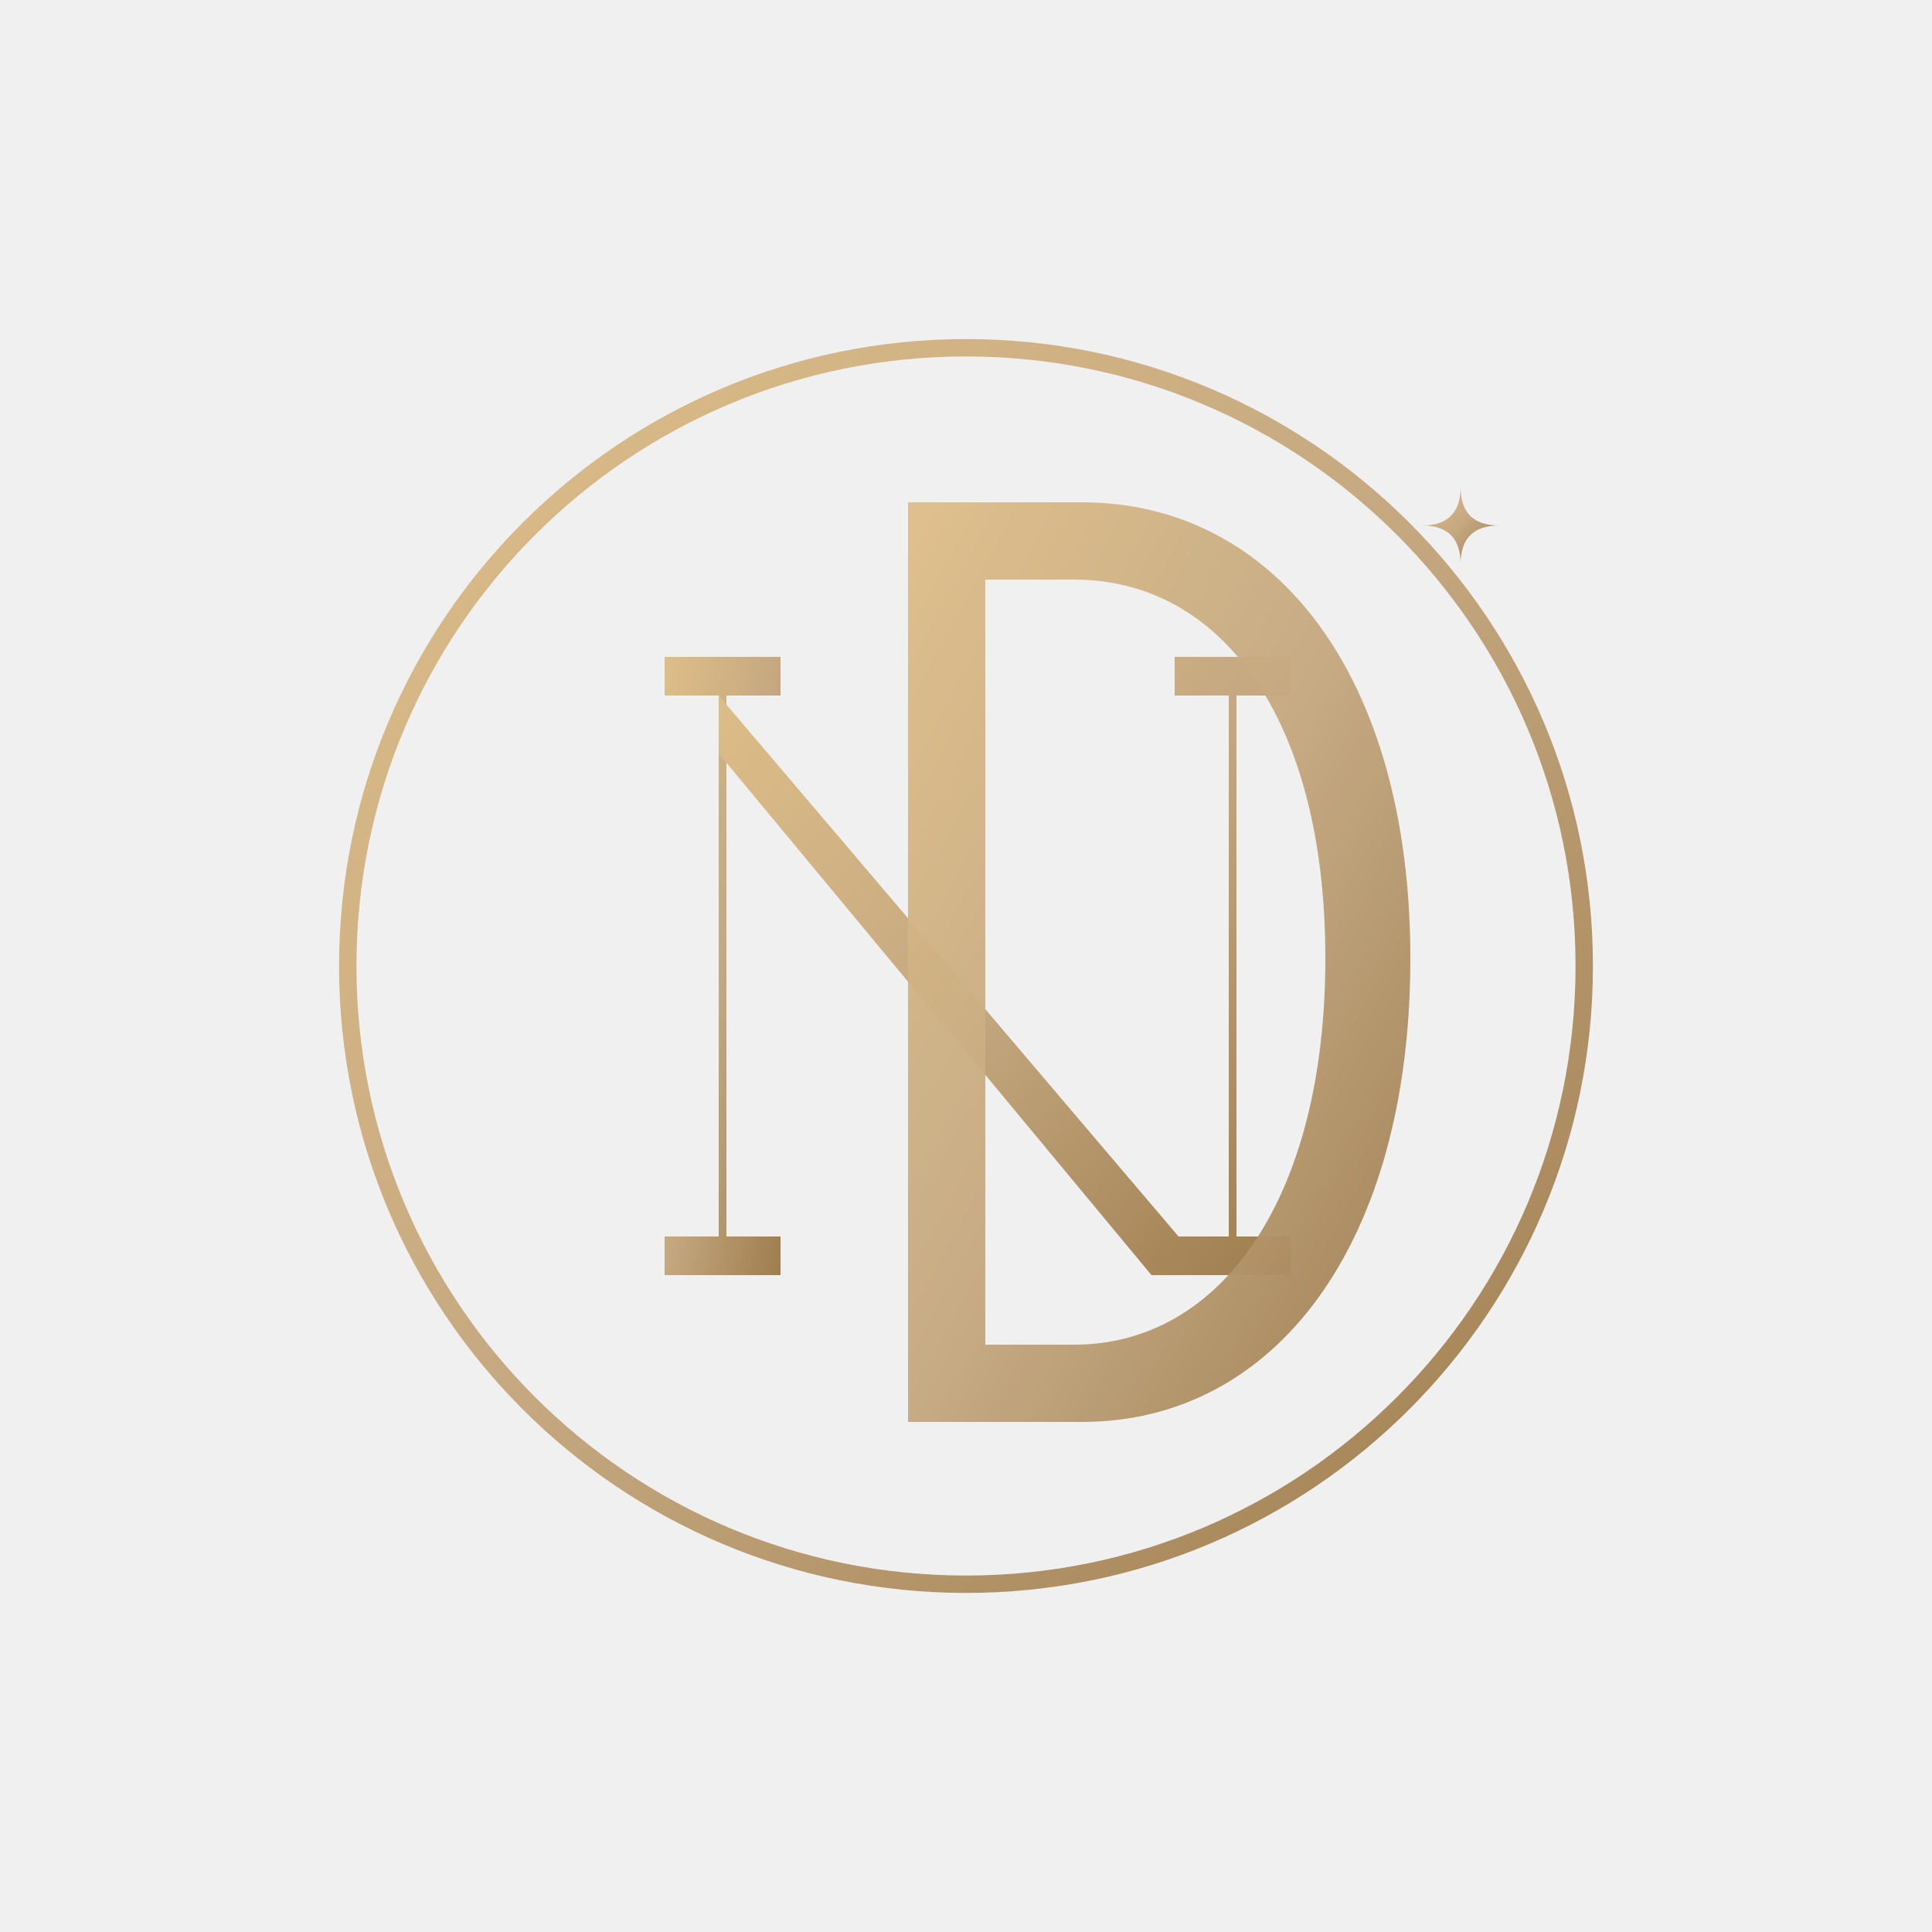
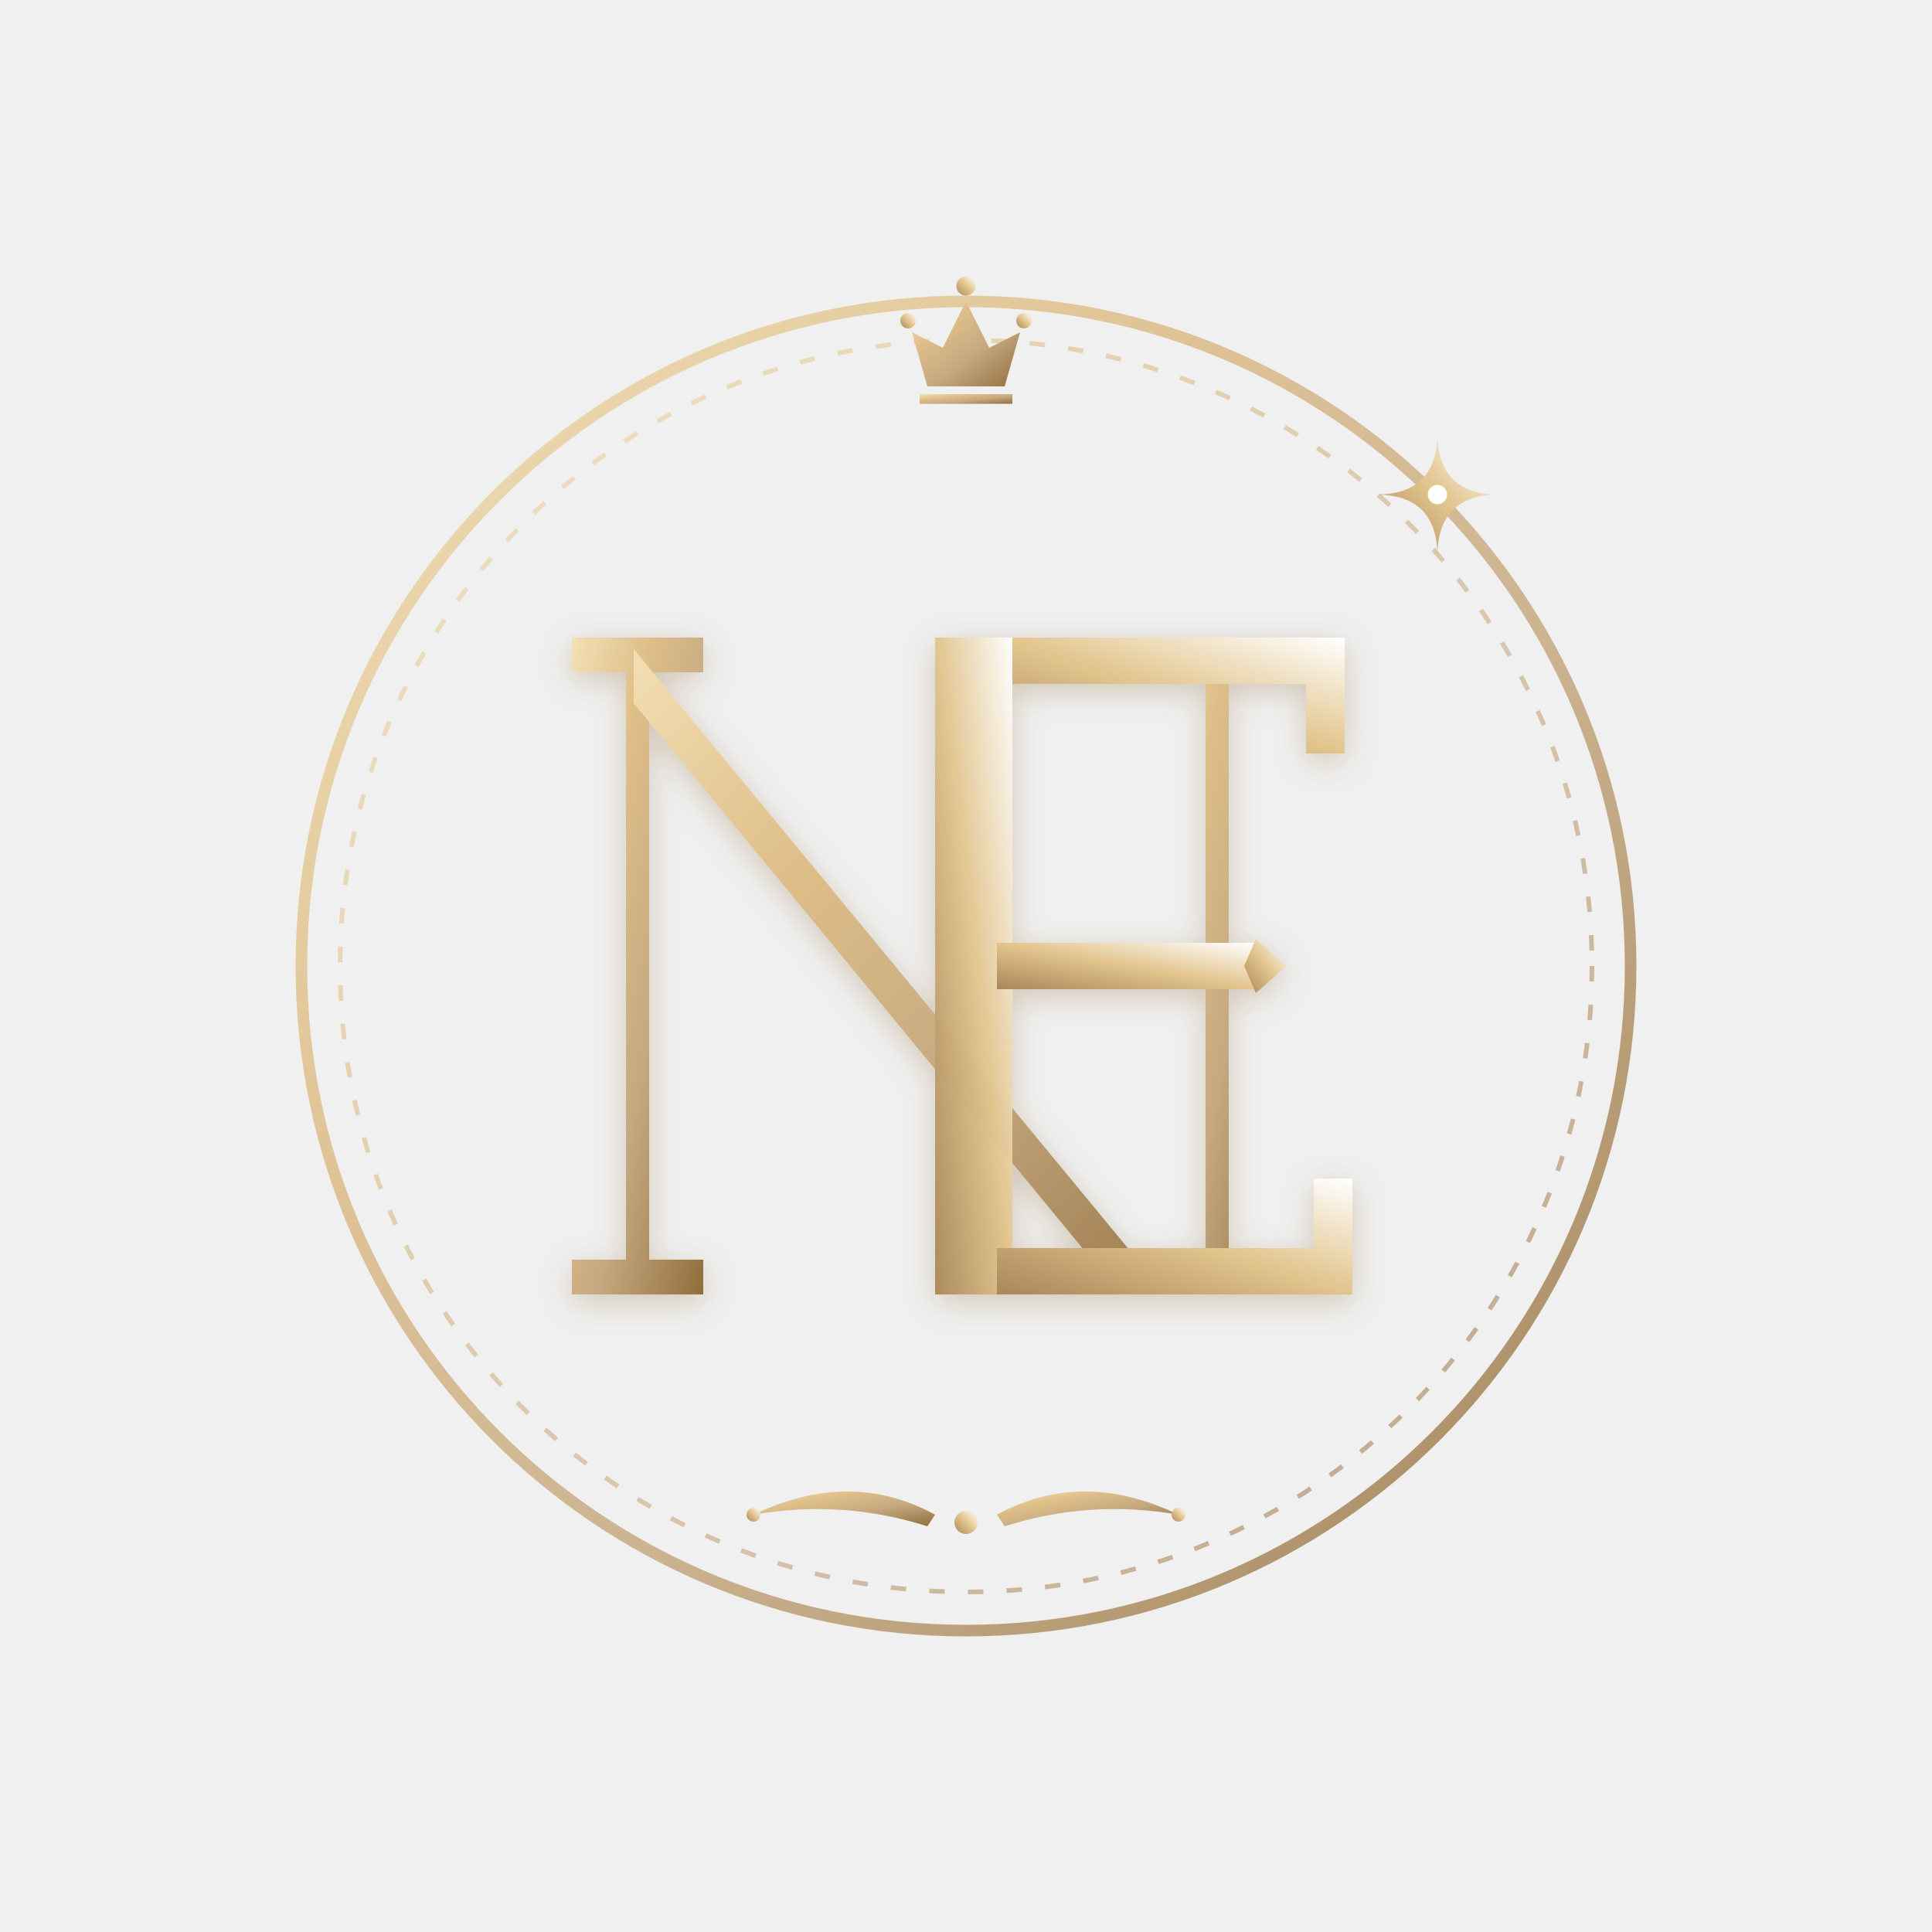
<svg xmlns="http://www.w3.org/2000/svg" viewBox="0 0 500 500" width="100%" height="100%">
  <defs>
-     <linearGradient id="goldGradient" x1="0%" y1="0%" x2="100%" y2="100%">
-       <stop offset="0%" stop-color="#DEBE88" />
-       <stop offset="50%" stop-color="#C5A880" />
-       <stop offset="100%" stop-color="#9E7D4E" />
+     <linearGradient id="goldGradientEmblem" x1="0%" y1="0%" x2="100%" y2="100%">
+       <stop offset="0%" stop-color="#F3E0B5" />
+       <stop offset="30%" stop-color="#DEBE88" />
+       <stop offset="60%" stop-color="#C5A880" />
+       <stop offset="100%" stop-color="#916E3B" />
    </linearGradient>
+     <linearGradient id="goldGradientAccent" x1="100%" y1="0%" x2="0%" y2="100%">
+       <stop offset="0%" stop-color="#FFFFFF" />
+       <stop offset="50%" stop-color="#E2C48C" />
+       <stop offset="100%" stop-color="#A9875A" />
+     </linearGradient>
+     <filter id="goldGlow" x="-20%" y="-20%" width="140%" height="140%">
+       <feDropShadow dx="0" dy="2" stdDeviation="4" flood-color="#9C7A4A" flood-opacity="0.35" />
+     </filter>
  </defs>
-   <circle cx="250" cy="250" r="160" fill="none" stroke="url(#goldGradient)" stroke-width="4.5" stroke-linecap="round" />
-   <path d="M 378 126 Q 378 136 388 136 Q 378 136 378 146 Q 378 136 368 136 Q 378 136 378 126 Z" fill="url(#goldGradient)" />
-   <path d="M 172 170 H 202 V 180 H 188 V 320 H 202 V 330 H 172 V 320 H 186 V 180 H 172 Z" fill="url(#goldGradient)" />
-   <path d="M 186 180 L 305 320 H 318 V 180 H 304 V 170 H 334 V 180 H 320 V 320 H 334 V 330 H 298 L 186 195 Z" fill="url(#goldGradient)" />
-   <path d="M 235 130 H 280 C 330 130 365 175 365 248 C 365 322 330 368 280 368 H 235 Z M 255 150 V 348 H 278 C 316 348 343 310 343 248 C 343 186 316 150 278 150 Z" fill="url(#goldGradient)" opacity="0.95" />
+   <circle cx="250" cy="250" r="172" fill="none" stroke="url(#goldGradientEmblem)" stroke-width="3" opacity="0.85" />
+   <circle cx="250" cy="250" r="162" fill="none" stroke="url(#goldGradientEmblem)" stroke-width="1.2" stroke-dasharray="4,6" opacity="0.6" />
+   <g id="crown-crest" transform="translate(250, 96)">
+     <path d="M 0 -18 L 6 -6 L 14 -10 L 10 4 L -10 4 L -14 -10 L -6 -6 Z" fill="url(#goldGradientEmblem)" />
+     <circle cx="0" cy="-22" r="2.5" fill="url(#goldGradientAccent)" />
+     <circle cx="-15" cy="-13" r="2" fill="url(#goldGradientAccent)" />
+     <circle cx="15" cy="-13" r="2" fill="url(#goldGradientAccent)" />
+     <path d="M -12 6 H 12 V 8.5 H -12 Z" fill="url(#goldGradientEmblem)" />
+   </g>
+   <g transform="translate(372, 128)">
+     <path d="M 0 -16 Q 0 0 16 0 Q 0 0 0 16 Q 0 0 -16 0 Q 0 0 0 -16 Z" fill="url(#goldGradientAccent)" />
+     <circle cx="0" cy="0" r="2.5" fill="#FFFFFF" />
+   </g>
+   <g id="monogram-ne" filter="url(#goldGlow)">
+     <path d="M 148 165 H 182 V 174 H 168 V 326 H 182 V 335 H 148 V 326 H 162 V 174 H 148 Z" fill="url(#goldGradientEmblem)" />
+     <path d="M 164 168 L 296 328 H 312 V 174 H 298 V 165 H 332 V 174 H 318 V 326 H 332 V 335 H 290 L 164 182 Z" fill="url(#goldGradientEmblem)" />
+     <path d="M 298 165 H 332 V 174 H 318 V 326 H 332 V 335 H 298 V 326 H 312 V 174 H 298 Z" fill="url(#goldGradientEmblem)" />
+     <path d="M 242 165 H 262 V 335 H 242 Z" fill="url(#goldGradientAccent)" opacity="0.95" />
+     <path d="M 258 165 H 348 V 195 H 338 V 177 H 262 V 165 Z" fill="url(#goldGradientAccent)" />
+     <path d="M 258 244 H 325 V 256 H 258 Z" fill="url(#goldGradientAccent)" />
+     <polygon points="325,243 333,250 325,257 322,250" fill="url(#goldGradientAccent)" />
+     <path d="M 262 323 H 340 V 305 H 350 V 335 H 258 V 323 Z" fill="url(#goldGradientAccent)" />
+   </g>
+   <g id="bottom-flourish" transform="translate(250, 394)">
+     <circle cx="0" cy="0" r="3" fill="url(#goldGradientAccent)" />
+     <path d="M -8 -2 Q -30 -14 -55 -2 Q -32 -6 -10 1 Z" fill="url(#goldGradientEmblem)" />
+     <path d="M 8 -2 Q 30 -14 55 -2 Q 32 -6 10 1 Z" fill="url(#goldGradientEmblem)" />
+     <circle cx="-55" cy="-2" r="1.8" fill="url(#goldGradientAccent)" />
+     <circle cx="55" cy="-2" r="1.8" fill="url(#goldGradientAccent)" />
+   </g>
</svg>
